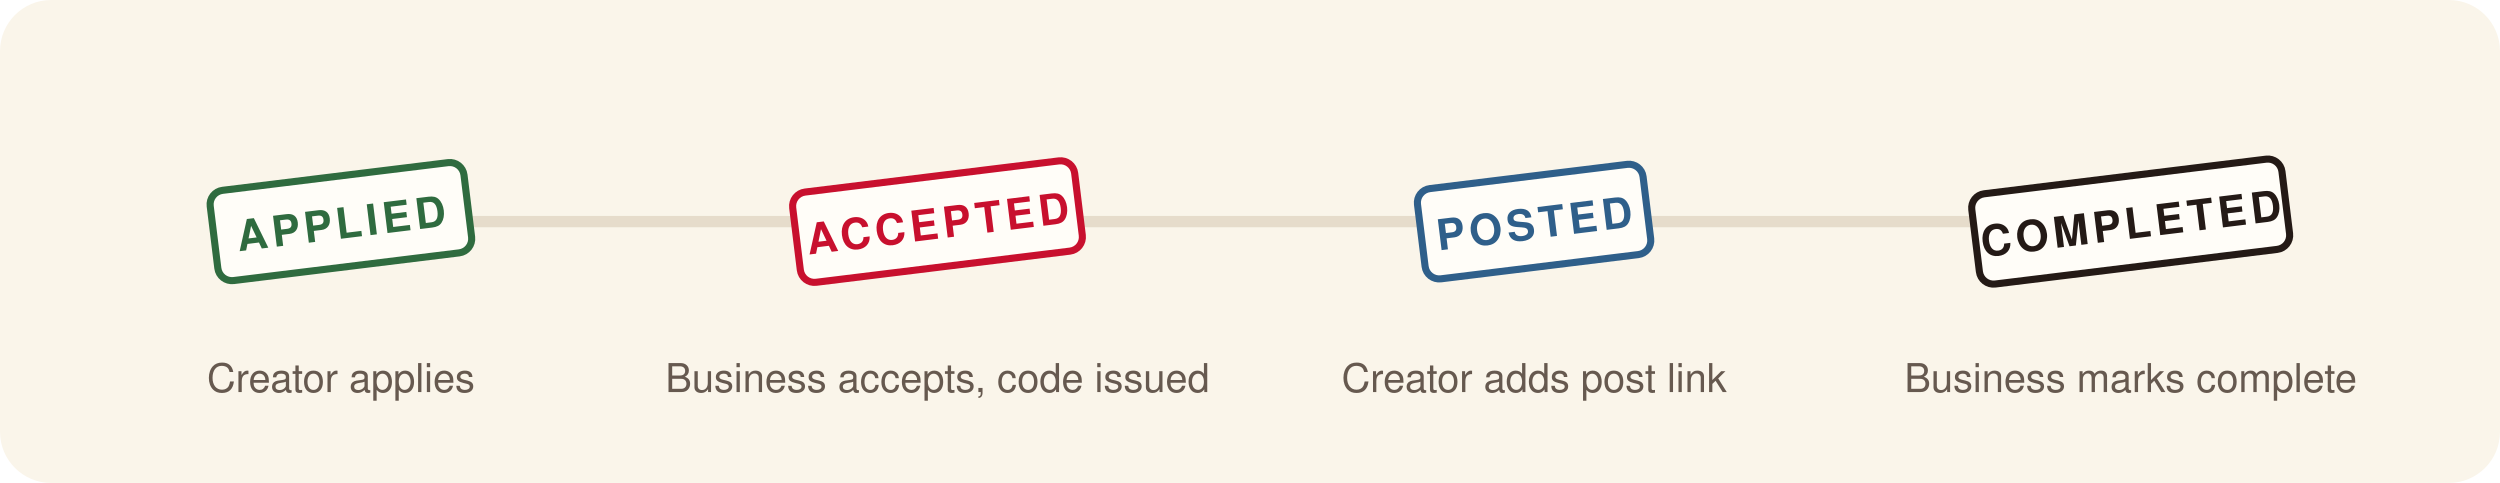
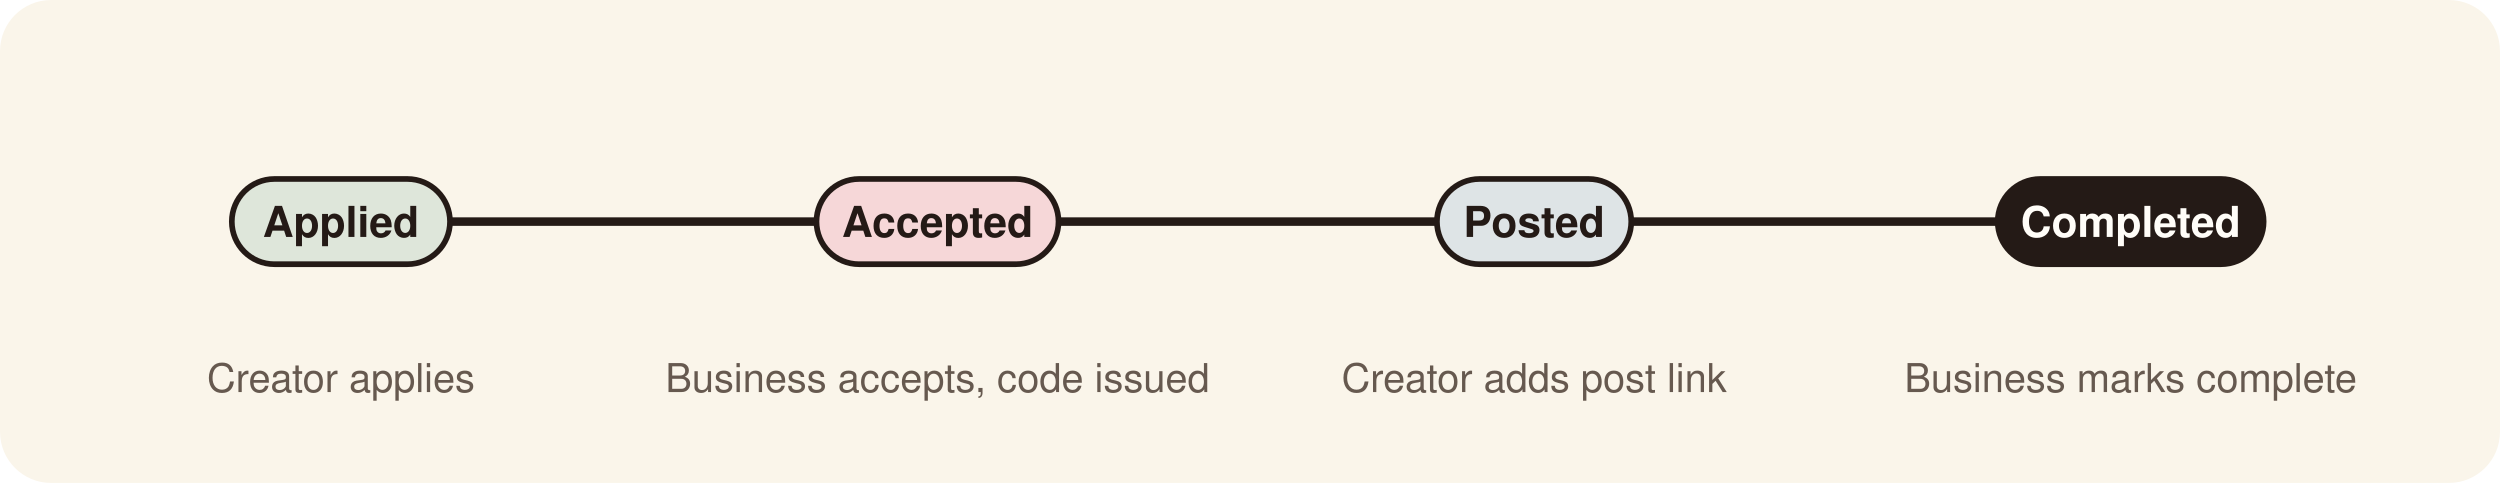
<svg xmlns="http://www.w3.org/2000/svg" width="880" height="170" viewBox="0 0 880 170" role="img" aria-labelledby="t d">
  <style>
.s { transform-box: fill-box; transform-origin: center; animation: hit 6.4s ease-out infinite both; }
@keyframes hit { 0% { transform: scale(1); } 4% { transform: scale(1.22); } 9% { transform: scale(1); } 100% { transform: scale(1); } }
.dot { animation: travel 6.4s cubic-bezier(.45,0,.55,1) infinite; }
@keyframes travel { 0% { transform: translateX(0); } 75% { transform: translateX(630px); } 100% { transform: translateX(630px); opacity: 0; } }
@media (prefers-reduced-motion: reduce) { * { animation: none !important; } }
</style>
  <rect width="880" height="170" rx="18" fill="#faf5ea" />
-   <line x1="120" y1="78" x2="750" y2="78" stroke="#e6dccb" stroke-width="4" stroke-linecap="round" />
+   <line x1="120" y1="78" x2="750" y2="78" stroke="#241a16" stroke-width="3" stroke-linecap="round" />
  <circle class="dot" cx="120" cy="78" r="8" fill="#c8102e" />
-   <g transform="translate(120 78) rotate(-7)">
+   <g transform="translate(120 78)">
    <g class="s" style="animation-delay:0.0s">
-       <rect x="-45.0" y="-16" width="90" height="32" rx="5" fill="#fffdf8" stroke="#2f6b3f" stroke-width="2.5" />
-       <text x="0" y="6" text-anchor="middle" font-family="Archivo, -apple-system, 'Segoe UI', Helvetica, Arial, sans-serif" font-size="15" font-weight="800" letter-spacing="1.6" fill="#2f6b3f">APPLIED</text>
+       <rect x="-38.4" y="-15.0" width="76.8" height="30" rx="15.0" fill="#dee6da" stroke="#241a16" stroke-width="2" />
+       <text x="0" y="5.4" text-anchor="middle" font-family="Archivo, -apple-system, 'Segoe UI', Helvetica, Arial, sans-serif" font-size="15" font-weight="700" fill="#241a16">Applied</text>
    </g>
  </g>
  <text x="120" y="138" text-anchor="middle" font-family="Archivo, -apple-system, 'Segoe UI', Helvetica, Arial, sans-serif" font-size="14" fill="#66594f">Creator applies</text>
-   <g transform="translate(330 78) rotate(-7)">
+   <g transform="translate(330 78)">
    <g class="s" style="animation-delay:1.6s">
-       <rect x="-50.0" y="-16" width="100" height="32" rx="5" fill="#fffdf8" stroke="#c8102e" stroke-width="2.5" />
-       <text x="0" y="6" text-anchor="middle" font-family="Archivo, -apple-system, 'Segoe UI', Helvetica, Arial, sans-serif" font-size="15" font-weight="800" letter-spacing="1.6" fill="#c8102e">ACCEPTED</text>
+       <rect x="-42.6" y="-15.0" width="85.2" height="30" rx="15.0" fill="#f6d7d8" stroke="#241a16" stroke-width="2" />
+       <text x="0" y="5.4" text-anchor="middle" font-family="Archivo, -apple-system, 'Segoe UI', Helvetica, Arial, sans-serif" font-size="15" font-weight="700" fill="#241a16">Accepted</text>
    </g>
  </g>
  <text x="330" y="138" text-anchor="middle" font-family="Archivo, -apple-system, 'Segoe UI', Helvetica, Arial, sans-serif" font-size="14" fill="#66594f">Business accepts, code issued</text>
-   <g transform="translate(540 78) rotate(-7)">
+   <g transform="translate(540 78)">
    <g class="s" style="animation-delay:3.2s">
-       <rect x="-40.0" y="-16" width="80" height="32" rx="5" fill="#fffdf8" stroke="#2f5f8a" stroke-width="2.5" />
-       <text x="0" y="6" text-anchor="middle" font-family="Archivo, -apple-system, 'Segoe UI', Helvetica, Arial, sans-serif" font-size="15" font-weight="800" letter-spacing="1.6" fill="#2f5f8a">POSTED</text>
+       <rect x="-34.2" y="-15.0" width="68.4" height="30" rx="15.0" fill="#dee4e6" stroke="#241a16" stroke-width="2" />
+       <text x="0" y="5.4" text-anchor="middle" font-family="Archivo, -apple-system, 'Segoe UI', Helvetica, Arial, sans-serif" font-size="15" font-weight="700" fill="#241a16">Posted</text>
    </g>
  </g>
  <text x="540" y="138" text-anchor="middle" font-family="Archivo, -apple-system, 'Segoe UI', Helvetica, Arial, sans-serif" font-size="14" fill="#66594f">Creator adds post link</text>
-   <g transform="translate(750 78) rotate(-7)">
+   <g transform="translate(750 78)">
    <g class="s" style="animation-delay:4.8s">
-       <rect x="-55.0" y="-16" width="110" height="32" rx="5" fill="#fffdf8" stroke="#241a16" stroke-width="2.5" />
-       <text x="0" y="6" text-anchor="middle" font-family="Archivo, -apple-system, 'Segoe UI', Helvetica, Arial, sans-serif" font-size="15" font-weight="800" letter-spacing="1.6" fill="#241a16">COMPLETED</text>
+       <rect x="-46.8" y="-15.0" width="93.6" height="30" rx="15.0" fill="#241a16" stroke="#241a16" stroke-width="2" />
+       <text x="0" y="5.4" text-anchor="middle" font-family="Archivo, -apple-system, 'Segoe UI', Helvetica, Arial, sans-serif" font-size="15" font-weight="700" fill="#fffdf8">Completed</text>
    </g>
  </g>
  <text x="750" y="138" text-anchor="middle" font-family="Archivo, -apple-system, 'Segoe UI', Helvetica, Arial, sans-serif" font-size="14" fill="#66594f">Business marks complete</text>
</svg>
